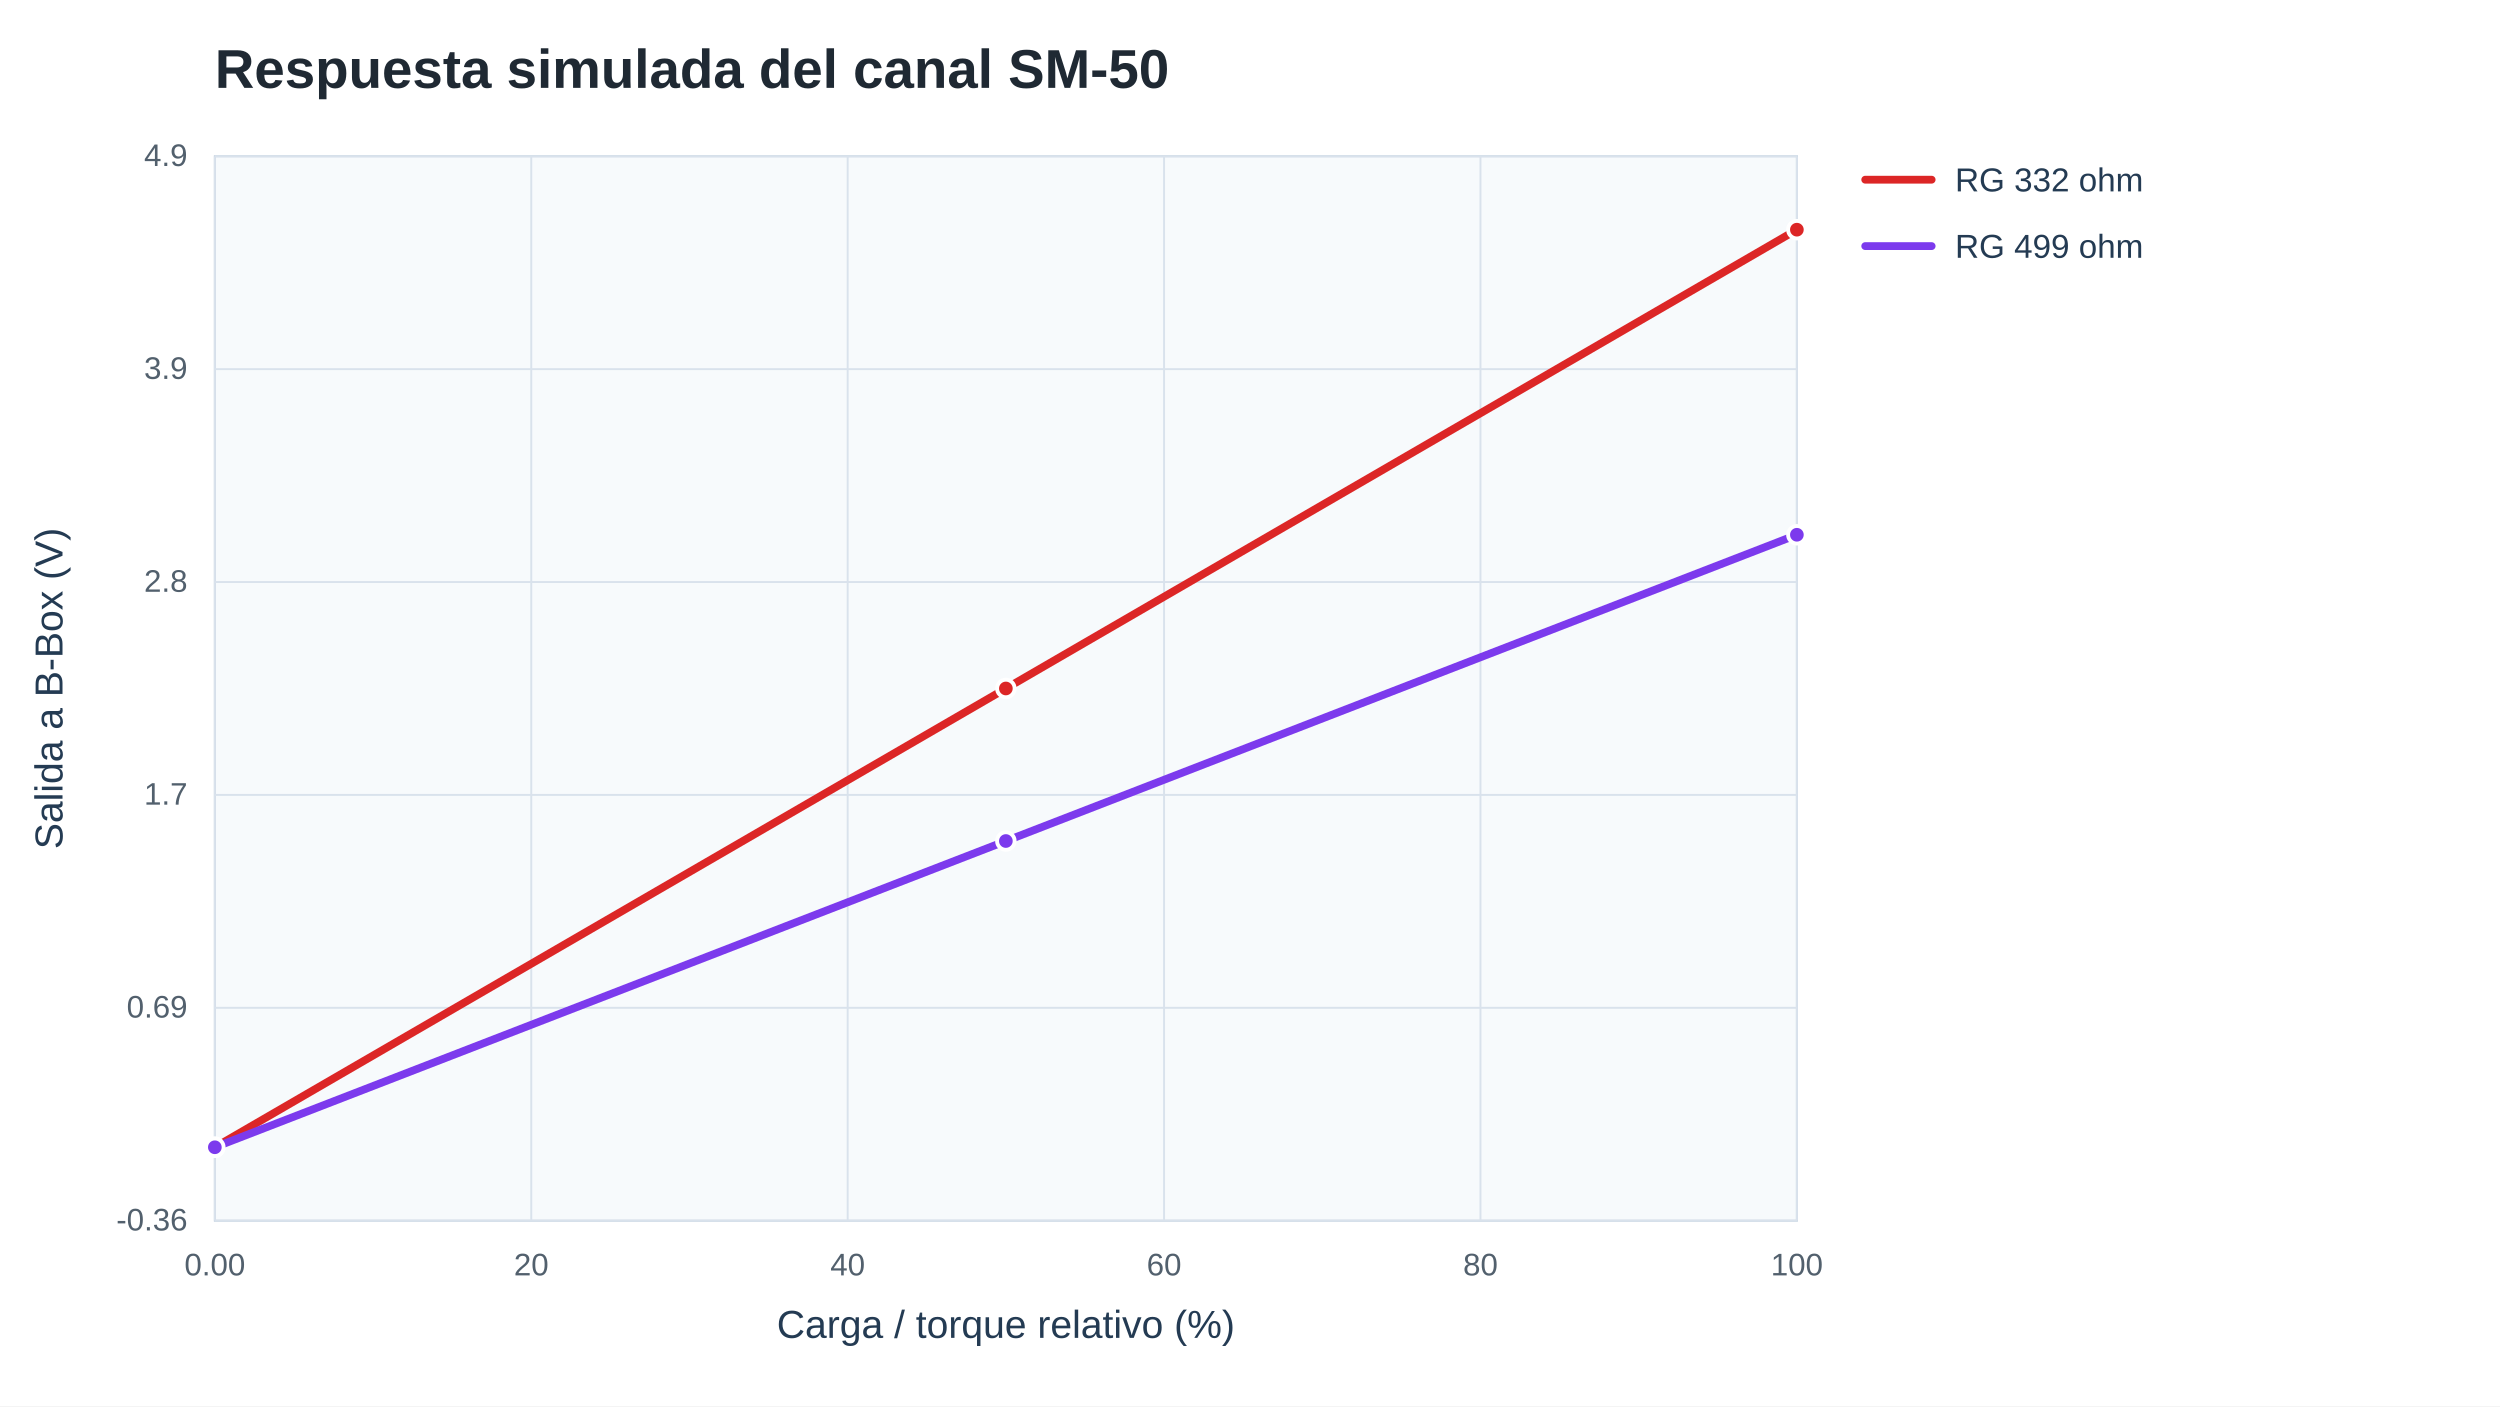
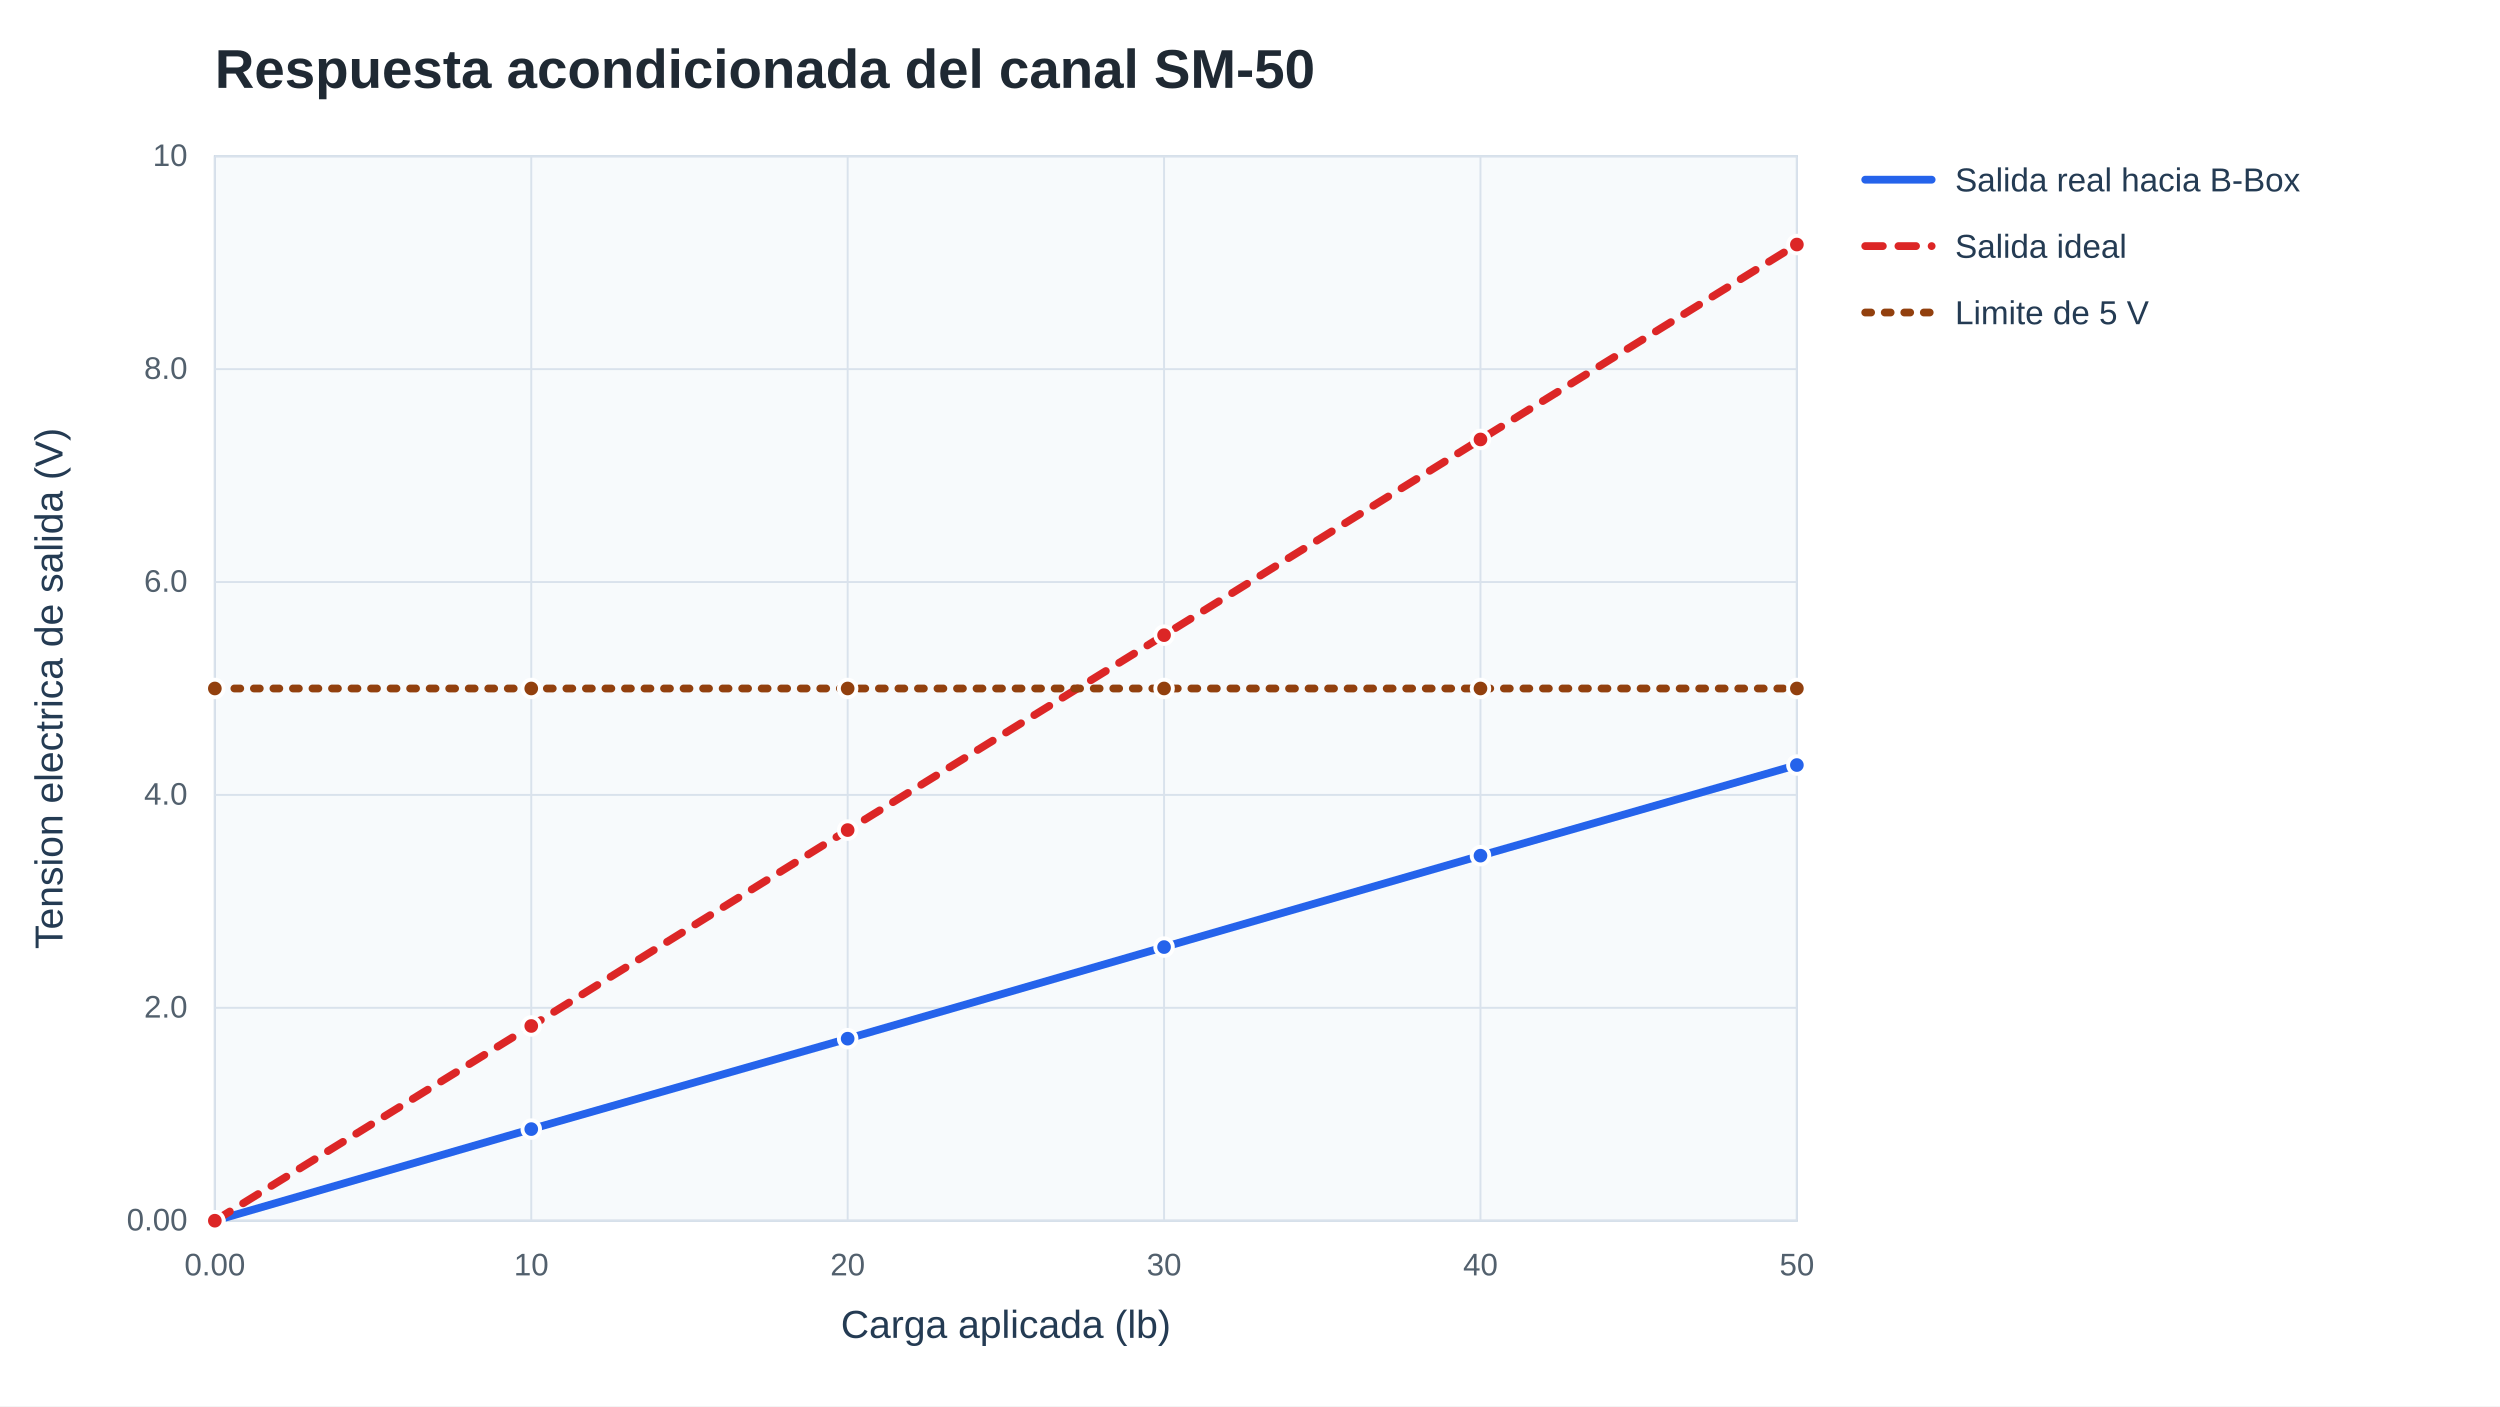
<svg xmlns="http://www.w3.org/2000/svg" width="1280" height="720" viewBox="0 0 1280 720">
  <rect width="1280" height="720" fill="#ffffff" />
-   <text x="110" y="45" font-family="Arial, sans-serif" font-size="28" font-weight="700" fill="#1f2933">Respuesta simulada del canal SM-50</text>
-   <text x="515.0" y="685" text-anchor="middle" font-family="Arial, sans-serif" font-size="20" fill="#243b53">Carga / torque relativo (%)</text>
-   <text x="32" y="352.5" transform="rotate(-90 32 352.5)" text-anchor="middle" font-family="Arial, sans-serif" font-size="20" fill="#243b53">Salida a B-Box (V)</text>
+   <text x="110" y="45" font-family="Arial, sans-serif" font-size="28" font-weight="700" fill="#1f2933">Respuesta acondicionada del canal SM-50</text>
+   <text x="515.0" y="685" text-anchor="middle" font-family="Arial, sans-serif" font-size="20" fill="#243b53">Carga aplicada (lb)</text>
+   <text x="32" y="352.5" transform="rotate(-90 32 352.5)" text-anchor="middle" font-family="Arial, sans-serif" font-size="20" fill="#243b53">Tension electrica de salida (V)</text>
  <rect x="110" y="80" width="810" height="545" fill="#f7fafc" stroke="#bcccdc" stroke-width="1" />
  <line x1="110.0" y1="80" x2="110.0" y2="625" stroke="#d9e2ec" stroke-width="1" />
  <text x="110.0" y="653" text-anchor="middle" font-family="Arial, sans-serif" font-size="16" fill="#52606d">0.00</text>
  <line x1="272.0" y1="80" x2="272.0" y2="625" stroke="#d9e2ec" stroke-width="1" />
-   <text x="272.0" y="653" text-anchor="middle" font-family="Arial, sans-serif" font-size="16" fill="#52606d">20</text>
+   <text x="272.0" y="653" text-anchor="middle" font-family="Arial, sans-serif" font-size="16" fill="#52606d">10</text>
  <line x1="434.0" y1="80" x2="434.0" y2="625" stroke="#d9e2ec" stroke-width="1" />
-   <text x="434.0" y="653" text-anchor="middle" font-family="Arial, sans-serif" font-size="16" fill="#52606d">40</text>
+   <text x="434.0" y="653" text-anchor="middle" font-family="Arial, sans-serif" font-size="16" fill="#52606d">20</text>
  <line x1="596.0" y1="80" x2="596.0" y2="625" stroke="#d9e2ec" stroke-width="1" />
-   <text x="596.0" y="653" text-anchor="middle" font-family="Arial, sans-serif" font-size="16" fill="#52606d">60</text>
+   <text x="596.0" y="653" text-anchor="middle" font-family="Arial, sans-serif" font-size="16" fill="#52606d">30</text>
  <line x1="758.0" y1="80" x2="758.0" y2="625" stroke="#d9e2ec" stroke-width="1" />
-   <text x="758.0" y="653" text-anchor="middle" font-family="Arial, sans-serif" font-size="16" fill="#52606d">80</text>
+   <text x="758.0" y="653" text-anchor="middle" font-family="Arial, sans-serif" font-size="16" fill="#52606d">40</text>
  <line x1="920.0" y1="80" x2="920.0" y2="625" stroke="#d9e2ec" stroke-width="1" />
-   <text x="920.0" y="653" text-anchor="middle" font-family="Arial, sans-serif" font-size="16" fill="#52606d">100</text>
+   <text x="920.0" y="653" text-anchor="middle" font-family="Arial, sans-serif" font-size="16" fill="#52606d">50</text>
  <line x1="110" y1="625.0" x2="920" y2="625.0" stroke="#d9e2ec" stroke-width="1" />
-   <text x="96" y="630.0" text-anchor="end" font-family="Arial, sans-serif" font-size="16" fill="#52606d">-0.36</text>
+   <text x="96" y="630.0" text-anchor="end" font-family="Arial, sans-serif" font-size="16" fill="#52606d">0.00</text>
  <line x1="110" y1="516.0" x2="920" y2="516.0" stroke="#d9e2ec" stroke-width="1" />
-   <text x="96" y="521.0" text-anchor="end" font-family="Arial, sans-serif" font-size="16" fill="#52606d">0.69</text>
+   <text x="96" y="521.0" text-anchor="end" font-family="Arial, sans-serif" font-size="16" fill="#52606d">2.0</text>
  <line x1="110" y1="407.0" x2="920" y2="407.0" stroke="#d9e2ec" stroke-width="1" />
-   <text x="96" y="412.0" text-anchor="end" font-family="Arial, sans-serif" font-size="16" fill="#52606d">1.7</text>
+   <text x="96" y="412.0" text-anchor="end" font-family="Arial, sans-serif" font-size="16" fill="#52606d">4.0</text>
  <line x1="110" y1="298.0" x2="920" y2="298.0" stroke="#d9e2ec" stroke-width="1" />
-   <text x="96" y="303.0" text-anchor="end" font-family="Arial, sans-serif" font-size="16" fill="#52606d">2.8</text>
+   <text x="96" y="303.0" text-anchor="end" font-family="Arial, sans-serif" font-size="16" fill="#52606d">6.0</text>
  <line x1="110" y1="189.0" x2="920" y2="189.0" stroke="#d9e2ec" stroke-width="1" />
-   <text x="96" y="194.0" text-anchor="end" font-family="Arial, sans-serif" font-size="16" fill="#52606d">3.9</text>
+   <text x="96" y="194.0" text-anchor="end" font-family="Arial, sans-serif" font-size="16" fill="#52606d">8.0</text>
  <line x1="110" y1="80.0" x2="920" y2="80.0" stroke="#d9e2ec" stroke-width="1" />
-   <text x="96" y="85.0" text-anchor="end" font-family="Arial, sans-serif" font-size="16" fill="#52606d">4.9</text>
-   <polyline fill="none" stroke="#dc2626" stroke-width="4" stroke-linejoin="round" stroke-linecap="round" points="110.0,587.4 515.0,352.5 920.0,117.6" />
-   <circle cx="110.0" cy="587.4" r="4.5" fill="#dc2626" stroke="#ffffff" stroke-width="2" />
-   <circle cx="515.0" cy="352.5" r="4.5" fill="#dc2626" stroke="#ffffff" stroke-width="2" />
-   <circle cx="920.0" cy="117.6" r="4.5" fill="#dc2626" stroke="#ffffff" stroke-width="2" />
-   <polyline fill="none" stroke="#7c3aed" stroke-width="4" stroke-linejoin="round" stroke-linecap="round" points="110.0,587.4 515.0,430.6 920.0,273.8" />
-   <circle cx="110.0" cy="587.4" r="4.5" fill="#7c3aed" stroke="#ffffff" stroke-width="2" />
-   <circle cx="515.0" cy="430.6" r="4.5" fill="#7c3aed" stroke="#ffffff" stroke-width="2" />
-   <circle cx="920.0" cy="273.8" r="4.5" fill="#7c3aed" stroke="#ffffff" stroke-width="2" />
-   <line x1="955" y1="92" x2="989" y2="92" stroke="#dc2626" stroke-width="4" stroke-linecap="round" />
-   <text x="1001" y="98" font-family="Arial, sans-serif" font-size="17" fill="#243b53">RG 332 ohm</text>
-   <line x1="955" y1="126" x2="989" y2="126" stroke="#7c3aed" stroke-width="4" stroke-linecap="round" />
-   <text x="1001" y="132" font-family="Arial, sans-serif" font-size="17" fill="#243b53">RG 499 ohm</text>
+   <text x="96" y="85.0" text-anchor="end" font-family="Arial, sans-serif" font-size="16" fill="#52606d">10</text>
+   <polyline fill="none" stroke="#2563eb" stroke-width="4" stroke-linejoin="round" stroke-linecap="round" points="110.0,625.0 272.0,578.1 434.0,531.8 596.0,484.9 758.0,438.1 920.0,391.7" />
+   <circle cx="110.0" cy="625.0" r="4.5" fill="#2563eb" stroke="#ffffff" stroke-width="2" />
+   <circle cx="272.0" cy="578.1" r="4.5" fill="#2563eb" stroke="#ffffff" stroke-width="2" />
+   <circle cx="434.0" cy="531.8" r="4.5" fill="#2563eb" stroke="#ffffff" stroke-width="2" />
+   <circle cx="596.0" cy="484.9" r="4.5" fill="#2563eb" stroke="#ffffff" stroke-width="2" />
+   <circle cx="758.0" cy="438.1" r="4.5" fill="#2563eb" stroke="#ffffff" stroke-width="2" />
+   <circle cx="920.0" cy="391.7" r="4.5" fill="#2563eb" stroke="#ffffff" stroke-width="2" />
+   <polyline fill="none" stroke="#dc2626" stroke-width="4" stroke-linejoin="round" stroke-linecap="round" stroke-dasharray="9 8" points="110.0,625.0 272.0,525.3 434.0,425.0 596.0,325.2 758.0,225.0 920.0,125.2" />
+   <circle cx="110.0" cy="625.0" r="4.5" fill="#dc2626" stroke="#ffffff" stroke-width="2" />
+   <circle cx="272.0" cy="525.3" r="4.5" fill="#dc2626" stroke="#ffffff" stroke-width="2" />
+   <circle cx="434.0" cy="425.0" r="4.5" fill="#dc2626" stroke="#ffffff" stroke-width="2" />
+   <circle cx="596.0" cy="325.2" r="4.5" fill="#dc2626" stroke="#ffffff" stroke-width="2" />
+   <circle cx="758.0" cy="225.0" r="4.5" fill="#dc2626" stroke="#ffffff" stroke-width="2" />
+   <circle cx="920.0" cy="125.2" r="4.5" fill="#dc2626" stroke="#ffffff" stroke-width="2" />
+   <polyline fill="none" stroke="#92400e" stroke-width="4" stroke-linejoin="round" stroke-linecap="round" stroke-dasharray="3 7" points="110.0,352.5 272.0,352.5 434.0,352.5 596.0,352.5 758.0,352.5 920.0,352.5" />
+   <circle cx="110.0" cy="352.5" r="4.5" fill="#92400e" stroke="#ffffff" stroke-width="2" />
+   <circle cx="272.0" cy="352.5" r="4.5" fill="#92400e" stroke="#ffffff" stroke-width="2" />
+   <circle cx="434.0" cy="352.5" r="4.5" fill="#92400e" stroke="#ffffff" stroke-width="2" />
+   <circle cx="596.0" cy="352.5" r="4.5" fill="#92400e" stroke="#ffffff" stroke-width="2" />
+   <circle cx="758.0" cy="352.5" r="4.5" fill="#92400e" stroke="#ffffff" stroke-width="2" />
+   <circle cx="920.0" cy="352.5" r="4.5" fill="#92400e" stroke="#ffffff" stroke-width="2" />
+   <line x1="955" y1="92" x2="989" y2="92" stroke="#2563eb" stroke-width="4" stroke-linecap="round" />
+   <text x="1001" y="98" font-family="Arial, sans-serif" font-size="17" fill="#243b53">Salida real hacia B-Box</text>
+   <line x1="955" y1="126" x2="989" y2="126" stroke="#dc2626" stroke-width="4" stroke-linecap="round" stroke-dasharray="9 8" />
+   <text x="1001" y="132" font-family="Arial, sans-serif" font-size="17" fill="#243b53">Salida ideal</text>
+   <line x1="955" y1="160" x2="989" y2="160" stroke="#92400e" stroke-width="4" stroke-linecap="round" stroke-dasharray="3 7" />
+   <text x="1001" y="166" font-family="Arial, sans-serif" font-size="17" fill="#243b53">Limite de 5 V</text>
</svg>
